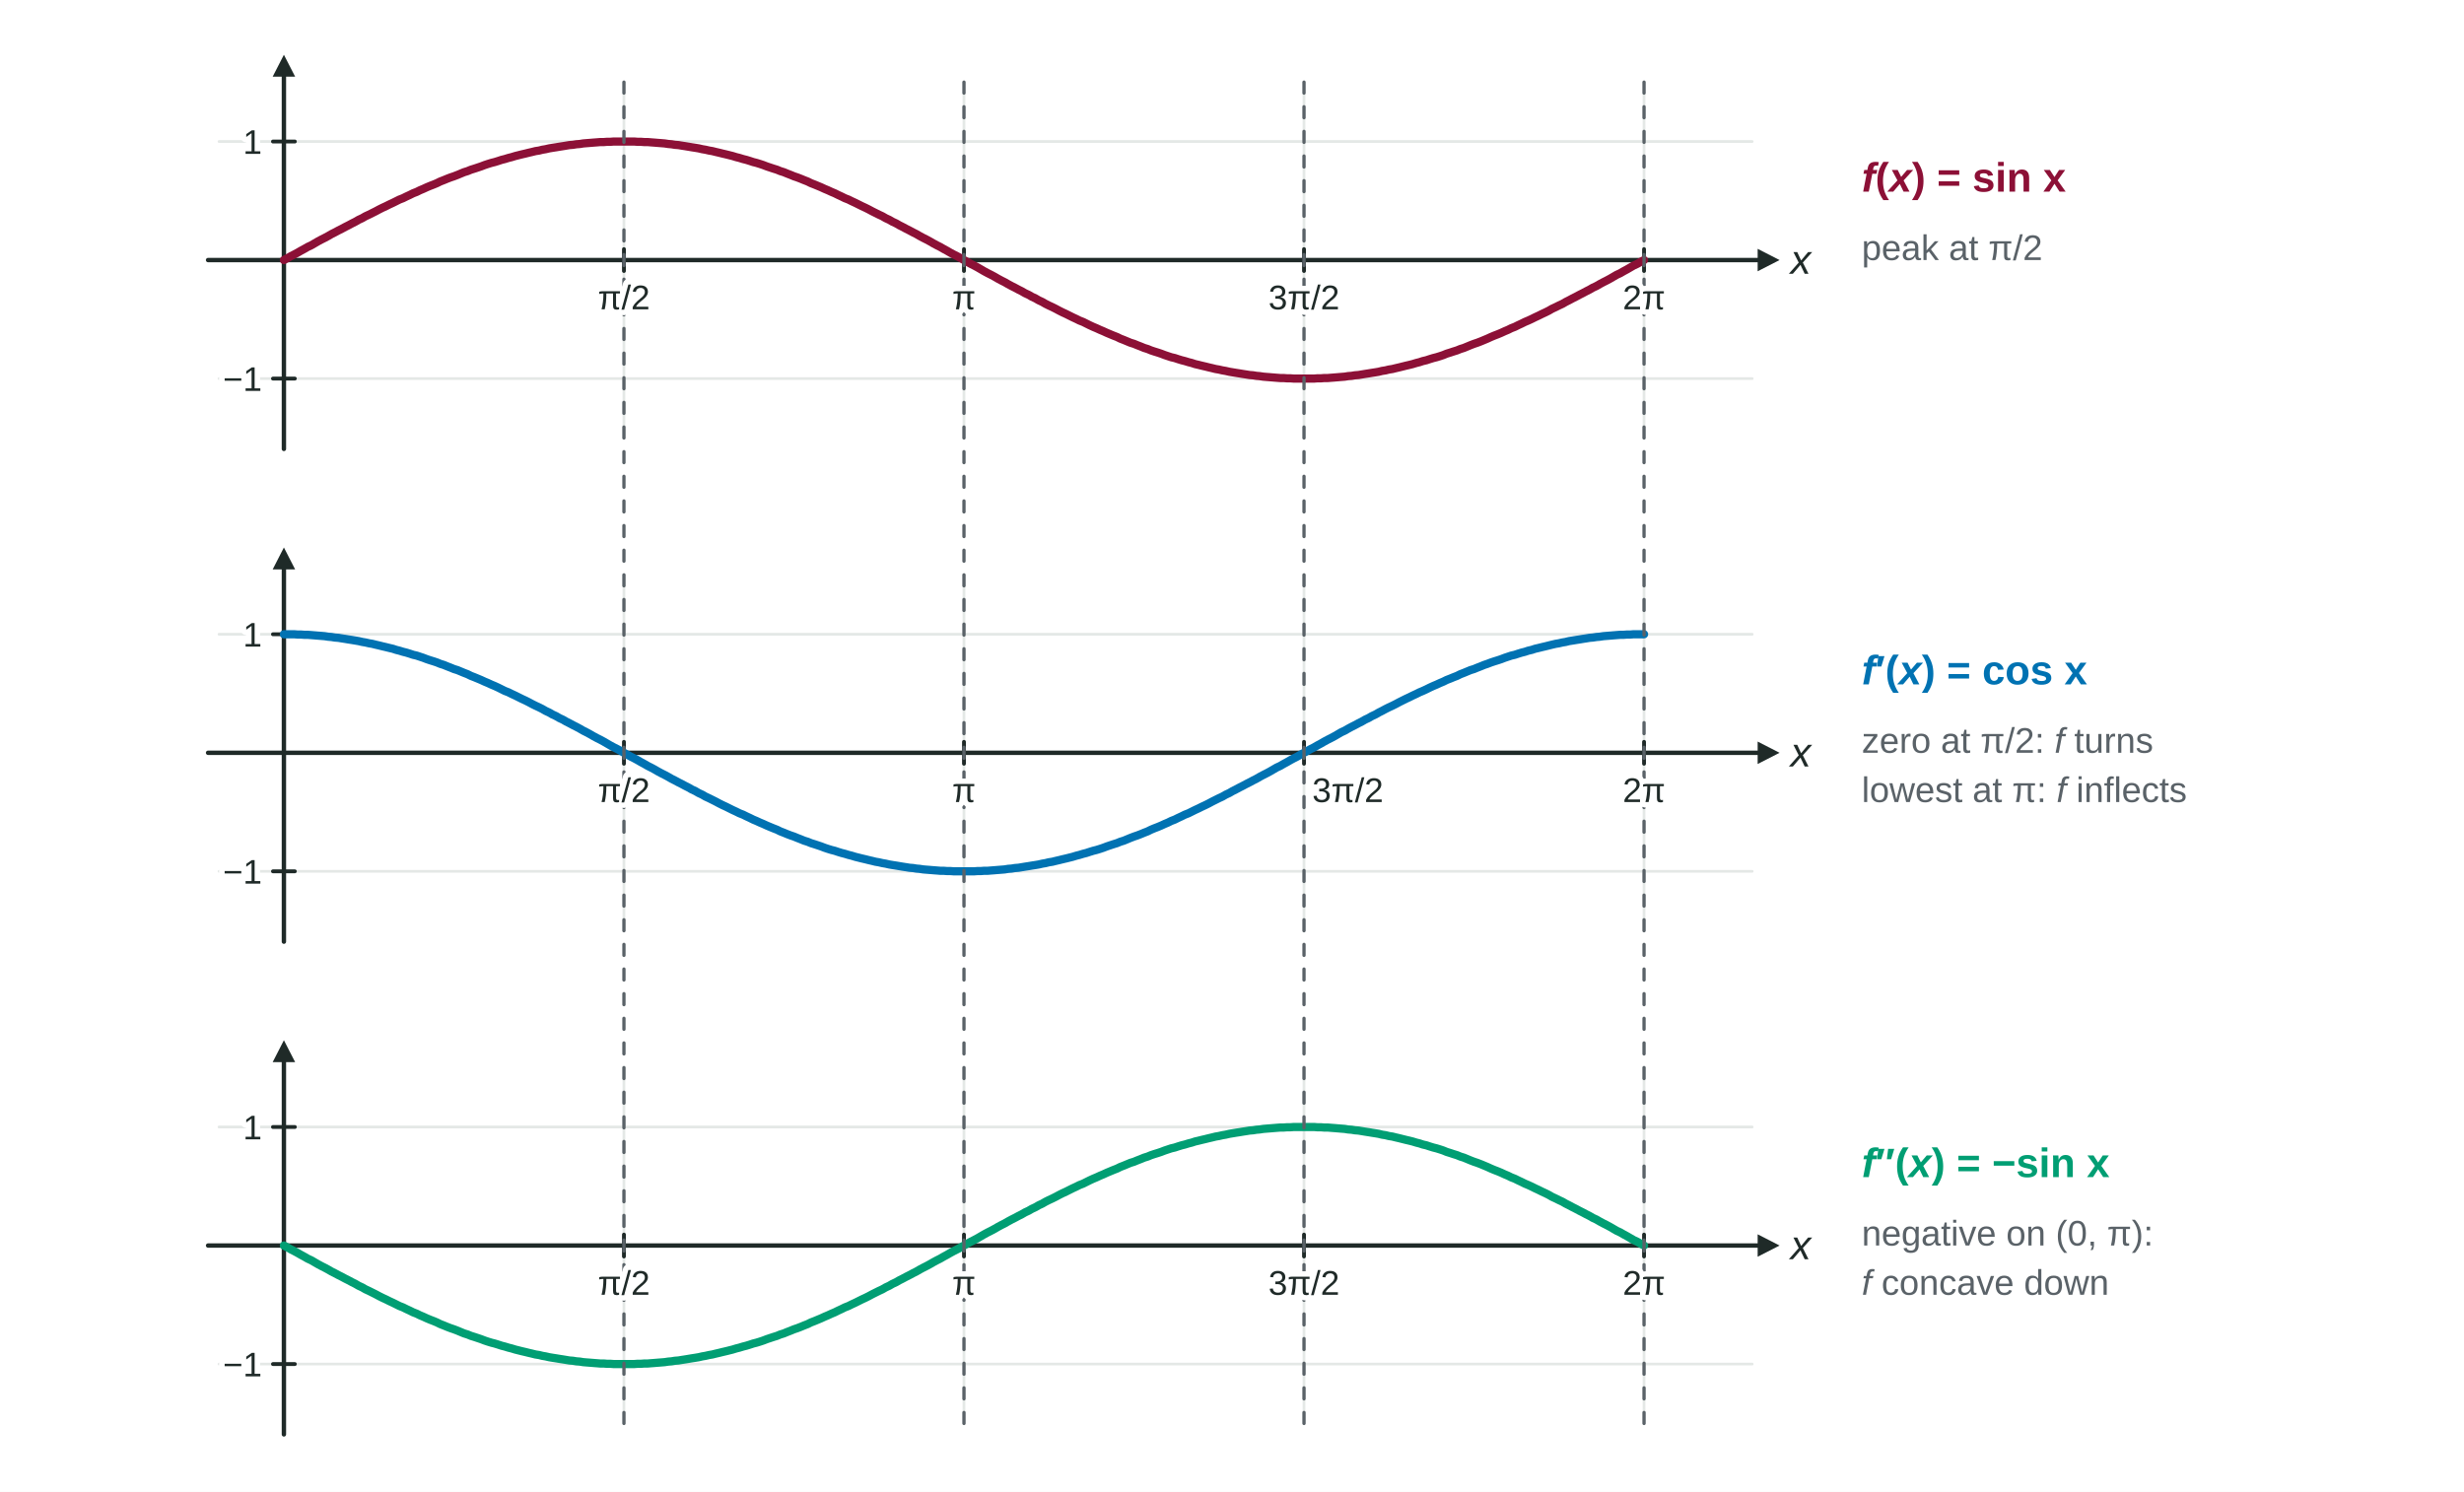
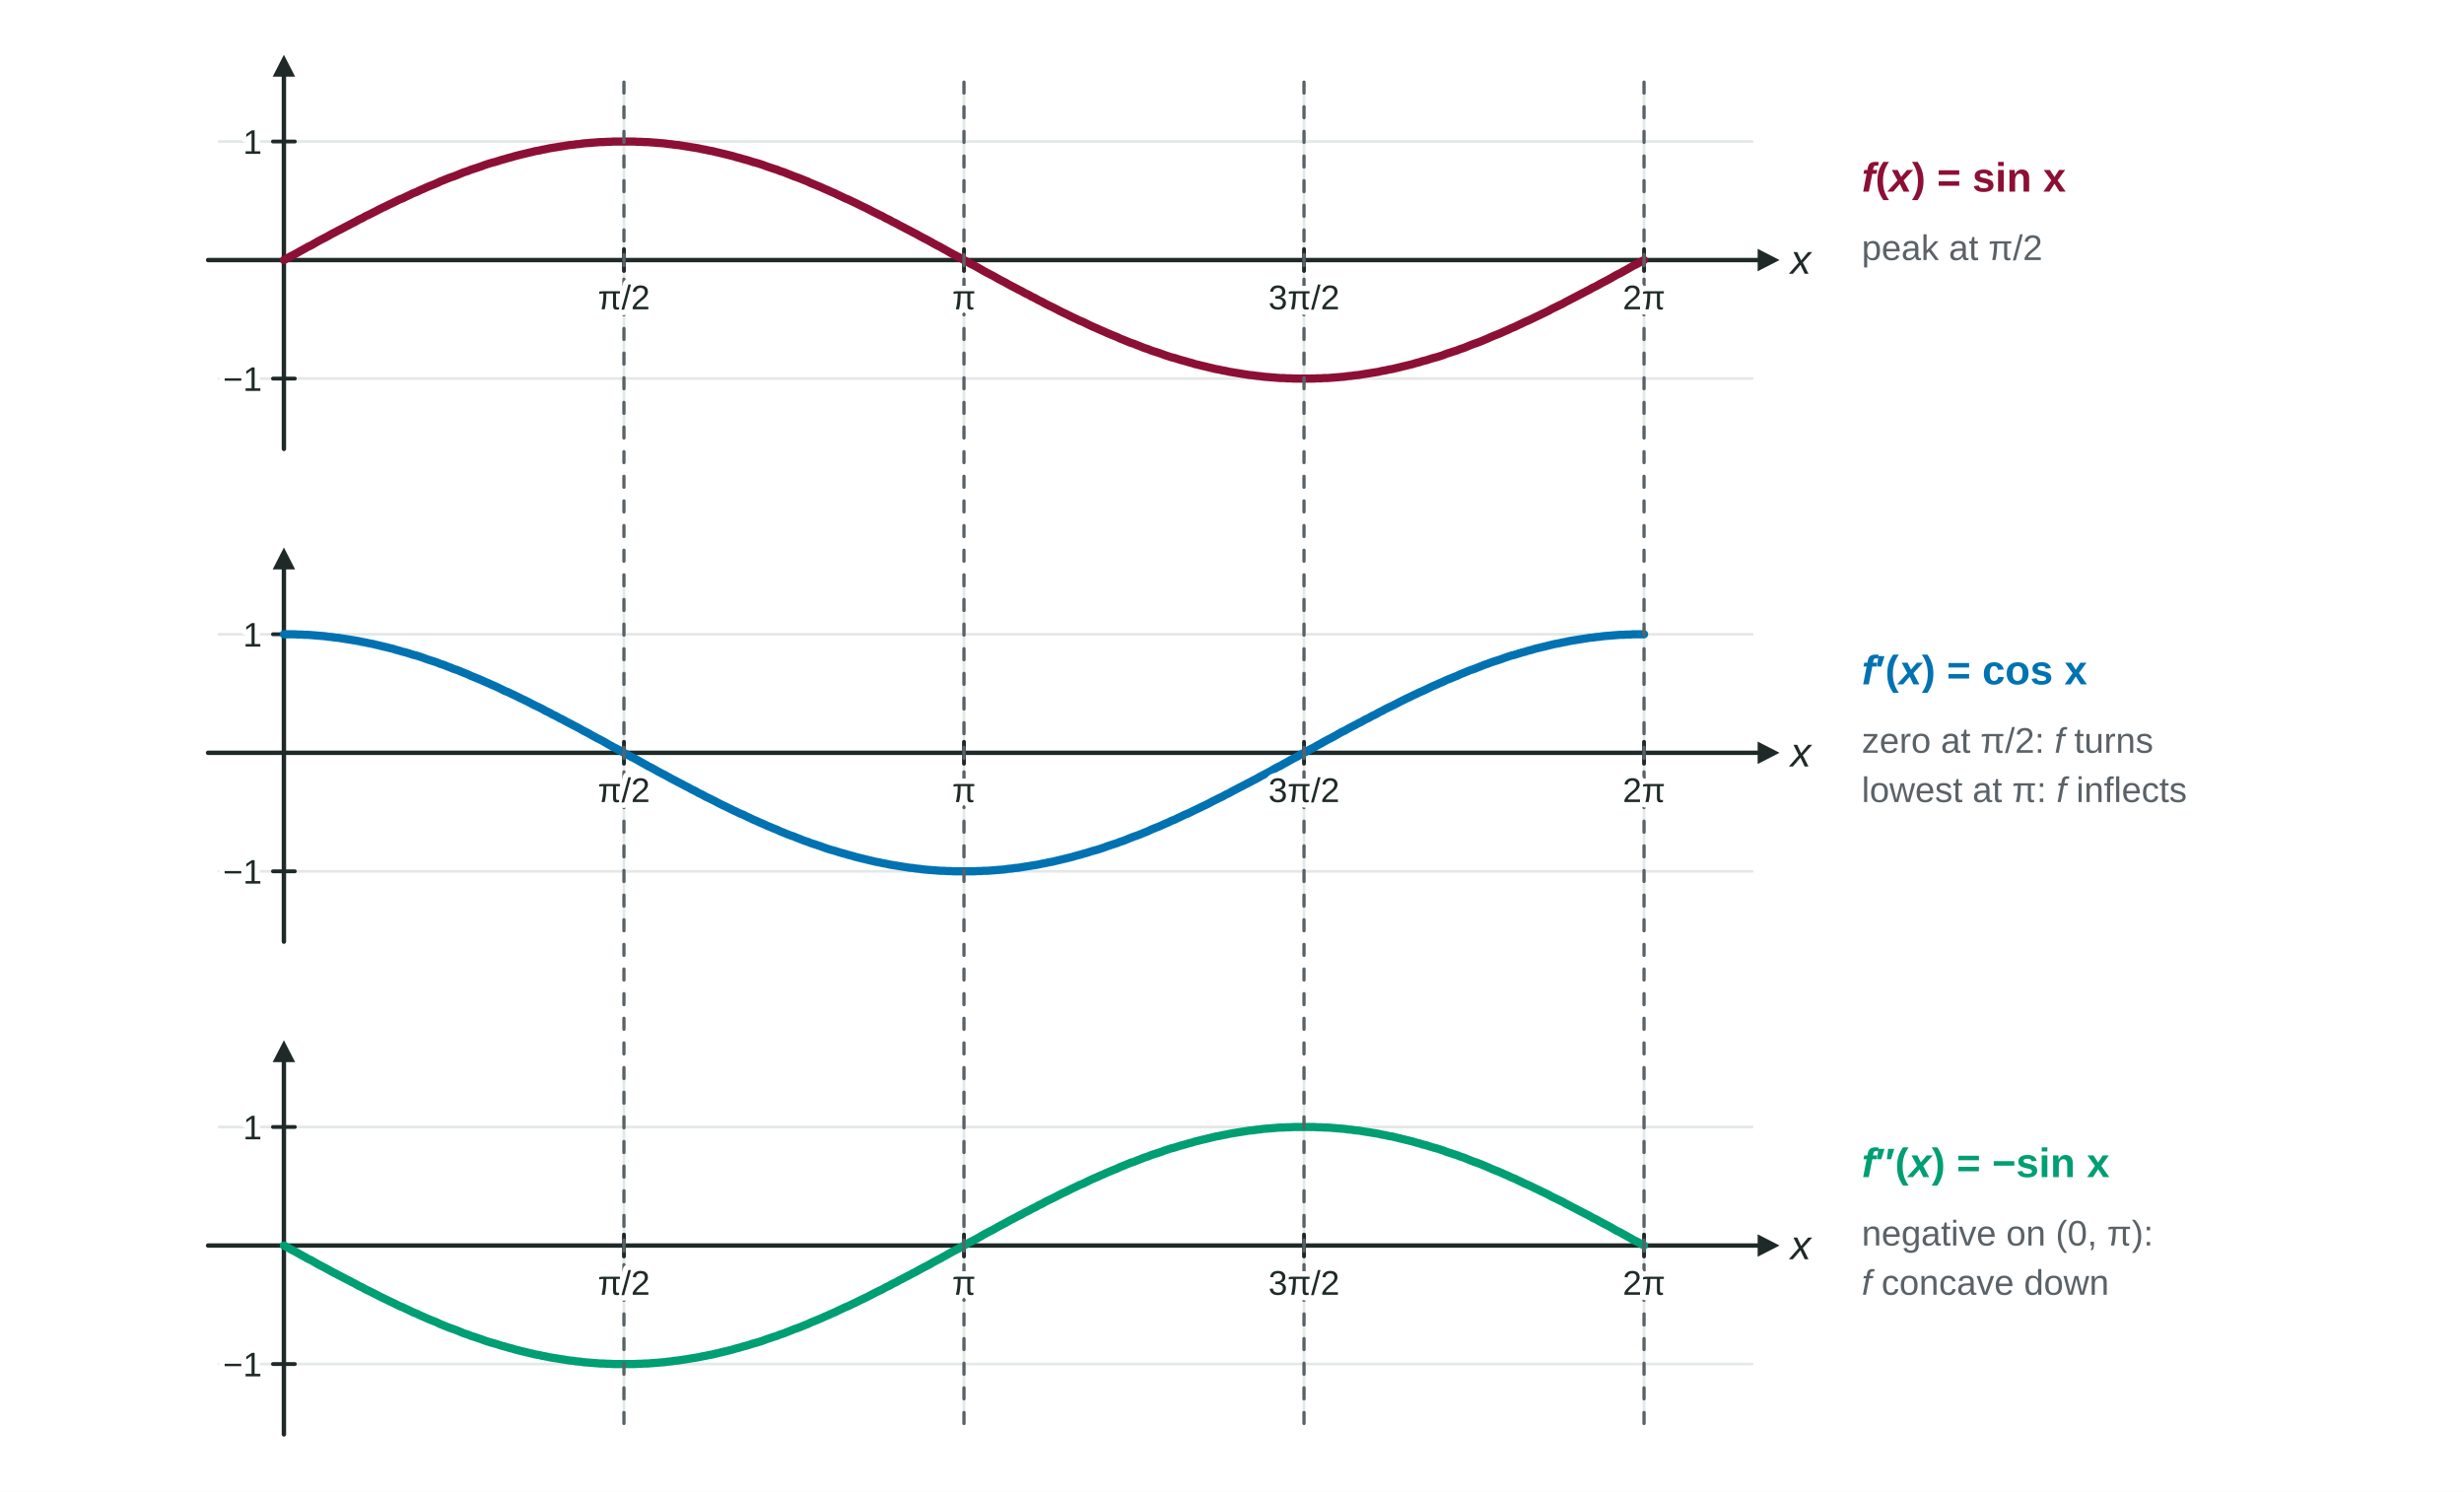
<svg xmlns="http://www.w3.org/2000/svg" viewBox="0 0 900 545" width="900" height="545" role="img" aria-labelledby="f-fp-fpp-sine-t f-fp-fpp-sine-d" font-family="Arial, Helvetica, sans-serif">
  <rect width="900" height="545" fill="#FFFFFF" />
  <line x1="227.9" y1="30" x2="227.9" y2="160" stroke="#E4E8E6" stroke-width="1" stroke-linecap="round" />
  <line x1="352.1" y1="30" x2="352.1" y2="160" stroke="#E4E8E6" stroke-width="1" stroke-linecap="round" />
  <line x1="476.3" y1="30" x2="476.3" y2="160" stroke="#E4E8E6" stroke-width="1" stroke-linecap="round" />
  <line x1="600.5" y1="30" x2="600.5" y2="160" stroke="#E4E8E6" stroke-width="1" stroke-linecap="round" />
  <line x1="80" y1="138.3" x2="640" y2="138.3" stroke="#E4E8E6" stroke-width="1" stroke-linecap="round" />
  <line x1="80" y1="51.7" x2="640" y2="51.7" stroke="#E4E8E6" stroke-width="1" stroke-linecap="round" />
  <line x1="76" y1="95" x2="644" y2="95" stroke="#1F2A28" stroke-width="1.6" stroke-linecap="round" />
  <polygon points="650,95 642,99.1 642,90.9" fill="#1F2A28" />
  <line x1="103.7" y1="164" x2="103.7" y2="26" stroke="#1F2A28" stroke-width="1.6" stroke-linecap="round" />
  <polygon points="103.7,20 107.8,28 99.6,28" fill="#1F2A28" />
  <line x1="227.9" y1="91" x2="227.9" y2="99" stroke="#1F2A28" stroke-width="1.4" stroke-linecap="round" />
  <line x1="352.1" y1="91" x2="352.1" y2="99" stroke="#1F2A28" stroke-width="1.4" stroke-linecap="round" />
  <line x1="476.3" y1="91" x2="476.3" y2="99" stroke="#1F2A28" stroke-width="1.4" stroke-linecap="round" />
  <line x1="600.5" y1="91" x2="600.5" y2="99" stroke="#1F2A28" stroke-width="1.4" stroke-linecap="round" />
  <line x1="99.7" y1="138.3" x2="107.7" y2="138.3" stroke="#1F2A28" stroke-width="1.4" stroke-linecap="round" />
  <line x1="99.7" y1="51.7" x2="107.7" y2="51.7" stroke="#1F2A28" stroke-width="1.4" stroke-linecap="round" />
  <text x="654" y="100" font-size="15" fill="#1F2A28" font-style="italic">x</text>
  <path d="M103.7 95L105 94.3L106.2 93.6L107.4 93L108.7 92.3L109.9 91.6L111.2 90.9L112.4 90.2L113.7 89.6L114.9 88.9L116.1 88.2L117.4 87.5L118.6 86.9L119.9 86.2L121.1 85.5L122.3 84.9L123.6 84.2L124.8 83.6L126.1 82.9L127.3 82.3L128.6 81.6L129.8 81L131 80.3L132.3 79.7L133.5 79L134.8 78.4L136 77.8L137.2 77.2L138.5 76.5L139.7 75.9L141 75.3L142.2 74.7L143.5 74.1L144.7 73.5L145.9 72.9L147.2 72.4L148.4 71.8L149.7 71.2L150.9 70.6L152.2 70.1L153.4 69.5L154.6 69L155.9 68.4L157.1 67.9L158.4 67.4L159.6 66.9L160.8 66.3L162.1 65.8L163.3 65.3L164.6 64.8L165.8 64.4L167.1 63.9L168.3 63.4L169.5 62.9L170.8 62.5L172 62L173.3 61.6L174.5 61.2L175.7 60.8L177 60.3L178.2 59.9L179.5 59.5L180.7 59.2L182 58.8L183.2 58.4L184.4 58.1L185.7 57.7L186.9 57.4L188.2 57L189.4 56.7L190.6 56.4L191.9 56.1L193.1 55.8L194.4 55.5L195.6 55.2L196.9 55L198.1 54.7L199.3 54.5L200.6 54.2L201.8 54L203.1 53.8L204.3 53.6L205.6 53.4L206.8 53.2L208 53L209.3 52.9L210.5 52.7L211.8 52.6L213 52.4L214.2 52.3L215.5 52.2L216.7 52.1L218 52L219.2 51.9L220.5 51.9L221.7 51.8L222.9 51.8L224.2 51.7L225.4 51.7L226.7 51.7L227.9 51.7L229.1 51.7L230.4 51.7L231.6 51.7L232.9 51.8L234.1 51.8L235.4 51.9L236.6 51.9L237.8 52L239.1 52.1L240.3 52.2L241.6 52.3L242.8 52.4L244.1 52.6L245.3 52.7L246.5 52.9L247.8 53L249 53.2L250.3 53.4L251.5 53.6L252.7 53.8L254 54L255.2 54.2L256.5 54.5L257.7 54.7L259 55L260.2 55.2L261.4 55.5L262.7 55.8L263.9 56.1L265.2 56.4L266.4 56.7L267.6 57L268.9 57.4L270.1 57.7L271.4 58.1L272.6 58.4L273.9 58.8L275.1 59.2L276.3 59.5L277.6 59.9L278.8 60.3L280.1 60.8L281.3 61.2L282.5 61.6L283.8 62L285 62.5L286.3 62.9L287.5 63.4L288.8 63.9L290 64.4L291.2 64.8L292.5 65.3L293.7 65.8L295 66.3L296.2 66.9L297.5 67.4L298.7 67.9L299.9 68.4L301.2 69L302.4 69.5L303.7 70.1L304.9 70.6L306.1 71.2L307.4 71.8L308.6 72.4L309.9 72.9L311.1 73.5L312.4 74.1L313.6 74.7L314.8 75.3L316.1 75.9L317.3 76.5L318.6 77.2L319.8 77.8L321 78.4L322.3 79L323.5 79.7L324.8 80.3L326 81L327.3 81.6L328.5 82.3L329.7 82.9L331 83.6L332.2 84.2L333.5 84.9L334.7 85.5L335.9 86.2L337.2 86.9L338.4 87.5L339.7 88.2L340.9 88.9L342.2 89.6L343.4 90.2L344.6 90.9L345.9 91.6L347.1 92.3L348.4 93L349.6 93.6L350.9 94.3L352.1 95L353.3 95.7L354.6 96.4L355.8 97L357.1 97.7L358.3 98.4L359.5 99.1L360.8 99.8L362 100.4L363.3 101.1L364.5 101.8L365.8 102.5L367 103.1L368.2 103.8L369.5 104.5L370.7 105.1L372 105.8L373.2 106.4L374.4 107.1L375.7 107.7L376.9 108.4L378.2 109L379.4 109.7L380.7 110.3L381.9 111L383.1 111.6L384.4 112.2L385.6 112.8L386.9 113.5L388.1 114.1L389.4 114.7L390.6 115.3L391.8 115.9L393.1 116.5L394.3 117.1L395.6 117.6L396.8 118.2L398 118.8L399.3 119.4L400.5 119.9L401.8 120.5L403 121L404.3 121.6L405.5 122.1L406.7 122.6L408 123.1L409.2 123.7L410.5 124.2L411.7 124.7L412.9 125.2L414.2 125.6L415.4 126.1L416.7 126.6L417.9 127.1L419.2 127.5L420.4 128L421.6 128.4L422.9 128.8L424.1 129.2L425.4 129.7L426.6 130.1L427.8 130.5L429.1 130.8L430.3 131.2L431.6 131.6L432.8 131.9L434.1 132.3L435.3 132.6L436.5 133L437.8 133.3L439 133.6L440.3 133.9L441.5 134.2L442.8 134.5L444 134.8L445.2 135L446.5 135.3L447.7 135.5L449 135.8L450.2 136L451.4 136.2L452.7 136.4L453.9 136.6L455.2 136.8L456.4 137L457.7 137.1L458.9 137.3L460.1 137.4L461.4 137.6L462.6 137.7L463.9 137.8L465.1 137.9L466.3 138L467.6 138.1L468.8 138.1L470.1 138.2L471.3 138.2L472.6 138.3L473.8 138.3L475 138.3L476.3 138.3L477.5 138.3L478.8 138.3L480 138.3L481.2 138.2L482.5 138.2L483.7 138.1L485 138.1L486.2 138L487.5 137.9L488.7 137.8L489.9 137.7L491.2 137.6L492.4 137.4L493.7 137.3L494.9 137.1L496.2 137L497.4 136.8L498.6 136.6L499.9 136.4L501.1 136.2L502.4 136L503.6 135.8L504.8 135.5L506.1 135.3L507.3 135L508.6 134.8L509.8 134.5L511.1 134.2L512.3 133.9L513.5 133.6L514.8 133.3L516 133L517.3 132.6L518.5 132.3L519.7 131.9L521 131.6L522.2 131.2L523.5 130.8L524.7 130.5L526 130.1L527.2 129.7L528.4 129.2L529.7 128.8L530.9 128.4L532.2 128L533.4 127.5L534.7 127.1L535.9 126.6L537.1 126.1L538.4 125.6L539.6 125.2L540.9 124.7L542.1 124.2L543.3 123.7L544.6 123.1L545.8 122.6L547.1 122.1L548.3 121.6L549.6 121L550.8 120.5L552 119.9L553.3 119.4L554.5 118.8L555.8 118.2L557 117.6L558.2 117.1L559.5 116.5L560.7 115.9L562 115.3L563.2 114.7L564.5 114.1L565.7 113.5L566.9 112.8L568.2 112.2L569.4 111.6L570.7 111L571.9 110.3L573.1 109.7L574.4 109L575.6 108.4L576.9 107.7L578.1 107.1L579.4 106.4L580.6 105.8L581.8 105.1L583.1 104.5L584.3 103.8L585.6 103.1L586.8 102.5L588.1 101.8L589.3 101.1L590.5 100.4L591.8 99.8L593 99.1L594.3 98.4L595.5 97.7L596.7 97L598 96.4L599.2 95.7L600.5 95" fill="none" stroke="#8C1036" stroke-width="3" stroke-linejoin="round" stroke-linecap="round" />
  <line x1="227.9" y1="210" x2="227.9" y2="340" stroke="#E4E8E6" stroke-width="1" stroke-linecap="round" />
  <line x1="352.1" y1="210" x2="352.1" y2="340" stroke="#E4E8E6" stroke-width="1" stroke-linecap="round" />
  <line x1="476.3" y1="210" x2="476.3" y2="340" stroke="#E4E8E6" stroke-width="1" stroke-linecap="round" />
  <line x1="600.5" y1="210" x2="600.5" y2="340" stroke="#E4E8E6" stroke-width="1" stroke-linecap="round" />
  <line x1="80" y1="318.3" x2="640" y2="318.3" stroke="#E4E8E6" stroke-width="1" stroke-linecap="round" />
  <line x1="80" y1="231.7" x2="640" y2="231.7" stroke="#E4E8E6" stroke-width="1" stroke-linecap="round" />
  <line x1="76" y1="275" x2="644" y2="275" stroke="#1F2A28" stroke-width="1.6" stroke-linecap="round" />
  <polygon points="650,275 642,279.1 642,270.9" fill="#1F2A28" />
  <line x1="103.7" y1="344" x2="103.7" y2="206" stroke="#1F2A28" stroke-width="1.6" stroke-linecap="round" />
  <polygon points="103.7,200 107.8,208 99.6,208" fill="#1F2A28" />
  <line x1="227.9" y1="271" x2="227.9" y2="279" stroke="#1F2A28" stroke-width="1.4" stroke-linecap="round" />
  <line x1="352.1" y1="271" x2="352.1" y2="279" stroke="#1F2A28" stroke-width="1.4" stroke-linecap="round" />
  <line x1="476.3" y1="271" x2="476.3" y2="279" stroke="#1F2A28" stroke-width="1.4" stroke-linecap="round" />
  <line x1="600.5" y1="271" x2="600.5" y2="279" stroke="#1F2A28" stroke-width="1.4" stroke-linecap="round" />
  <line x1="99.7" y1="318.3" x2="107.7" y2="318.3" stroke="#1F2A28" stroke-width="1.4" stroke-linecap="round" />
  <line x1="99.7" y1="231.7" x2="107.7" y2="231.7" stroke="#1F2A28" stroke-width="1.4" stroke-linecap="round" />
  <text x="654" y="280" font-size="15" fill="#1F2A28" font-style="italic">x</text>
  <path d="M103.7 231.7L105 231.7L106.2 231.7L107.4 231.7L108.7 231.8L109.9 231.8L111.2 231.9L112.4 231.9L113.7 232L114.9 232.1L116.1 232.2L117.4 232.3L118.6 232.4L119.9 232.6L121.1 232.7L122.3 232.9L123.6 233L124.8 233.2L126.1 233.4L127.3 233.6L128.6 233.8L129.8 234L131 234.2L132.3 234.5L133.5 234.7L134.8 235L136 235.2L137.2 235.5L138.5 235.8L139.7 236.1L141 236.4L142.2 236.7L143.5 237L144.7 237.4L145.9 237.7L147.2 238.1L148.4 238.4L149.7 238.8L150.9 239.2L152.2 239.5L153.4 239.9L154.6 240.3L155.9 240.8L157.1 241.2L158.4 241.6L159.6 242L160.8 242.5L162.1 242.9L163.3 243.4L164.6 243.9L165.8 244.4L167.1 244.8L168.3 245.3L169.5 245.8L170.8 246.3L172 246.9L173.3 247.4L174.5 247.9L175.7 248.4L177 249L178.2 249.5L179.5 250.1L180.7 250.6L182 251.2L183.2 251.8L184.4 252.4L185.7 252.9L186.9 253.5L188.2 254.1L189.4 254.7L190.6 255.3L191.9 255.9L193.1 256.5L194.4 257.2L195.6 257.8L196.9 258.4L198.1 259L199.3 259.7L200.6 260.3L201.8 261L203.1 261.6L204.3 262.3L205.6 262.9L206.8 263.6L208 264.2L209.3 264.9L210.5 265.5L211.8 266.2L213 266.9L214.2 267.5L215.5 268.2L216.7 268.9L218 269.6L219.2 270.2L220.5 270.9L221.7 271.6L222.9 272.3L224.2 273L225.4 273.6L226.7 274.3L227.9 275L229.1 275.7L230.4 276.4L231.6 277L232.9 277.7L234.1 278.4L235.4 279.1L236.6 279.8L237.8 280.4L239.1 281.1L240.3 281.8L241.6 282.5L242.8 283.1L244.1 283.8L245.3 284.5L246.5 285.1L247.8 285.8L249 286.4L250.3 287.1L251.5 287.7L252.7 288.4L254 289L255.2 289.7L256.5 290.3L257.7 291L259 291.6L260.2 292.2L261.4 292.8L262.7 293.5L263.9 294.1L265.2 294.7L266.4 295.3L267.6 295.9L268.9 296.5L270.1 297.1L271.4 297.6L272.6 298.2L273.9 298.8L275.1 299.4L276.3 299.9L277.6 300.5L278.8 301L280.1 301.6L281.3 302.1L282.5 302.6L283.8 303.1L285 303.7L286.3 304.2L287.5 304.7L288.8 305.2L290 305.6L291.2 306.1L292.5 306.6L293.7 307.1L295 307.5L296.2 308L297.5 308.4L298.7 308.8L299.9 309.2L301.2 309.7L302.4 310.1L303.7 310.5L304.9 310.8L306.1 311.2L307.4 311.6L308.6 311.9L309.9 312.3L311.1 312.6L312.4 313L313.6 313.3L314.8 313.6L316.1 313.9L317.3 314.2L318.6 314.5L319.8 314.8L321 315L322.3 315.3L323.5 315.5L324.8 315.8L326 316L327.3 316.2L328.5 316.4L329.7 316.6L331 316.8L332.2 317L333.5 317.1L334.7 317.3L335.9 317.4L337.2 317.6L338.4 317.7L339.7 317.8L340.9 317.9L342.2 318L343.4 318.1L344.6 318.1L345.9 318.2L347.1 318.2L348.4 318.3L349.6 318.3L350.9 318.3L352.1 318.3L353.3 318.3L354.6 318.3L355.8 318.3L357.1 318.2L358.3 318.2L359.5 318.1L360.8 318.1L362 318L363.3 317.9L364.5 317.8L365.8 317.7L367 317.6L368.2 317.4L369.5 317.3L370.7 317.1L372 317L373.2 316.8L374.4 316.6L375.7 316.4L376.9 316.2L378.2 316L379.4 315.8L380.7 315.5L381.9 315.3L383.1 315L384.4 314.8L385.6 314.5L386.9 314.2L388.1 313.9L389.4 313.6L390.6 313.3L391.8 313L393.1 312.6L394.3 312.3L395.6 311.9L396.8 311.6L398 311.2L399.3 310.8L400.5 310.5L401.8 310.1L403 309.7L404.3 309.2L405.5 308.8L406.7 308.4L408 308L409.2 307.5L410.5 307.1L411.7 306.6L412.9 306.1L414.2 305.6L415.4 305.2L416.7 304.7L417.9 304.2L419.2 303.7L420.4 303.1L421.6 302.6L422.9 302.1L424.1 301.6L425.4 301L426.6 300.5L427.8 299.9L429.1 299.4L430.3 298.8L431.6 298.2L432.8 297.6L434.1 297.1L435.3 296.5L436.5 295.9L437.8 295.3L439 294.7L440.3 294.1L441.5 293.5L442.8 292.8L444 292.2L445.2 291.6L446.5 291L447.7 290.3L449 289.7L450.2 289L451.4 288.4L452.7 287.7L453.9 287.1L455.2 286.4L456.4 285.8L457.7 285.1L458.9 284.5L460.1 283.8L461.4 283.1L462.6 282.5L463.9 281.8L465.1 281.1L466.3 280.4L467.6 279.8L468.8 279.1L470.1 278.4L471.3 277.7L472.6 277L473.8 276.4L475 275.7L476.3 275L477.5 274.3L478.8 273.6L480 273L481.2 272.3L482.5 271.6L483.7 270.9L485 270.2L486.2 269.6L487.5 268.9L488.7 268.2L489.9 267.5L491.2 266.9L492.4 266.2L493.7 265.5L494.9 264.9L496.2 264.2L497.4 263.6L498.6 262.9L499.9 262.3L501.1 261.6L502.4 261L503.6 260.3L504.8 259.7L506.1 259L507.3 258.4L508.6 257.8L509.8 257.2L511.1 256.5L512.3 255.9L513.5 255.3L514.8 254.7L516 254.1L517.3 253.5L518.5 252.9L519.7 252.4L521 251.8L522.2 251.2L523.5 250.6L524.7 250.1L526 249.5L527.2 249L528.4 248.4L529.7 247.9L530.9 247.4L532.2 246.9L533.4 246.3L534.7 245.8L535.9 245.3L537.1 244.8L538.4 244.4L539.6 243.9L540.9 243.4L542.1 242.9L543.3 242.5L544.6 242L545.8 241.6L547.1 241.2L548.3 240.8L549.6 240.3L550.8 239.9L552 239.5L553.3 239.2L554.5 238.8L555.8 238.4L557 238.1L558.2 237.7L559.5 237.4L560.7 237L562 236.7L563.2 236.4L564.5 236.1L565.7 235.8L566.9 235.5L568.2 235.2L569.4 235L570.7 234.7L571.9 234.5L573.1 234.2L574.4 234L575.6 233.8L576.9 233.6L578.1 233.4L579.4 233.2L580.6 233L581.8 232.9L583.1 232.7L584.3 232.6L585.6 232.4L586.8 232.3L588.1 232.2L589.3 232.1L590.5 232L591.8 231.9L593 231.9L594.3 231.8L595.5 231.8L596.7 231.7L598 231.7L599.2 231.7L600.5 231.7" fill="none" stroke="#0072B2" stroke-width="3" stroke-linejoin="round" stroke-linecap="round" />
  <line x1="227.9" y1="390" x2="227.9" y2="520" stroke="#E4E8E6" stroke-width="1" stroke-linecap="round" />
  <line x1="352.1" y1="390" x2="352.1" y2="520" stroke="#E4E8E6" stroke-width="1" stroke-linecap="round" />
  <line x1="476.3" y1="390" x2="476.3" y2="520" stroke="#E4E8E6" stroke-width="1" stroke-linecap="round" />
  <line x1="600.5" y1="390" x2="600.5" y2="520" stroke="#E4E8E6" stroke-width="1" stroke-linecap="round" />
  <line x1="80" y1="498.3" x2="640" y2="498.3" stroke="#E4E8E6" stroke-width="1" stroke-linecap="round" />
  <line x1="80" y1="411.7" x2="640" y2="411.7" stroke="#E4E8E6" stroke-width="1" stroke-linecap="round" />
  <line x1="76" y1="455" x2="644" y2="455" stroke="#1F2A28" stroke-width="1.6" stroke-linecap="round" />
  <polygon points="650,455 642,459.1 642,450.9" fill="#1F2A28" />
  <line x1="103.7" y1="524" x2="103.7" y2="386" stroke="#1F2A28" stroke-width="1.6" stroke-linecap="round" />
  <polygon points="103.7,380 107.8,388 99.6,388" fill="#1F2A28" />
  <line x1="227.9" y1="451" x2="227.9" y2="459" stroke="#1F2A28" stroke-width="1.4" stroke-linecap="round" />
  <line x1="352.1" y1="451" x2="352.1" y2="459" stroke="#1F2A28" stroke-width="1.4" stroke-linecap="round" />
  <line x1="476.3" y1="451" x2="476.3" y2="459" stroke="#1F2A28" stroke-width="1.4" stroke-linecap="round" />
  <line x1="600.5" y1="451" x2="600.5" y2="459" stroke="#1F2A28" stroke-width="1.4" stroke-linecap="round" />
  <line x1="99.7" y1="498.3" x2="107.7" y2="498.3" stroke="#1F2A28" stroke-width="1.4" stroke-linecap="round" />
  <line x1="99.7" y1="411.7" x2="107.7" y2="411.7" stroke="#1F2A28" stroke-width="1.4" stroke-linecap="round" />
  <text x="654" y="460" font-size="15" fill="#1F2A28" font-style="italic">x</text>
  <path d="M103.7 455L105 455.7L106.2 456.4L107.4 457L108.7 457.7L109.9 458.4L111.2 459.1L112.4 459.8L113.7 460.4L114.9 461.1L116.1 461.8L117.4 462.5L118.6 463.1L119.9 463.8L121.1 464.5L122.3 465.1L123.6 465.8L124.8 466.4L126.1 467.1L127.3 467.7L128.6 468.4L129.8 469L131 469.7L132.3 470.3L133.5 471L134.8 471.6L136 472.2L137.2 472.8L138.5 473.5L139.7 474.1L141 474.7L142.2 475.3L143.5 475.9L144.7 476.5L145.9 477.1L147.2 477.6L148.4 478.2L149.7 478.8L150.9 479.4L152.2 479.9L153.4 480.5L154.6 481L155.9 481.6L157.1 482.1L158.4 482.6L159.6 483.1L160.8 483.7L162.1 484.2L163.3 484.7L164.6 485.2L165.8 485.6L167.1 486.1L168.3 486.6L169.5 487.1L170.8 487.5L172 488L173.3 488.4L174.5 488.8L175.7 489.2L177 489.7L178.2 490.1L179.5 490.5L180.7 490.8L182 491.2L183.2 491.6L184.4 491.9L185.7 492.3L186.9 492.6L188.2 493L189.4 493.3L190.6 493.6L191.9 493.9L193.1 494.2L194.4 494.5L195.6 494.8L196.9 495L198.1 495.3L199.3 495.5L200.6 495.8L201.8 496L203.1 496.2L204.3 496.4L205.6 496.6L206.8 496.8L208 497L209.3 497.1L210.5 497.3L211.8 497.4L213 497.6L214.2 497.7L215.5 497.8L216.7 497.9L218 498L219.2 498.1L220.5 498.1L221.7 498.2L222.9 498.2L224.2 498.3L225.4 498.3L226.7 498.3L227.9 498.3L229.1 498.3L230.4 498.3L231.6 498.3L232.9 498.2L234.1 498.2L235.4 498.1L236.6 498.1L237.8 498L239.1 497.9L240.3 497.8L241.6 497.7L242.8 497.6L244.1 497.4L245.3 497.3L246.5 497.1L247.8 497L249 496.8L250.3 496.6L251.5 496.4L252.7 496.2L254 496L255.2 495.8L256.5 495.5L257.7 495.3L259 495L260.2 494.8L261.4 494.5L262.7 494.2L263.9 493.9L265.2 493.6L266.4 493.3L267.6 493L268.9 492.6L270.1 492.3L271.4 491.9L272.6 491.6L273.9 491.2L275.1 490.8L276.3 490.5L277.6 490.1L278.8 489.7L280.1 489.2L281.3 488.8L282.5 488.4L283.8 488L285 487.5L286.3 487.1L287.5 486.6L288.8 486.1L290 485.6L291.2 485.2L292.5 484.7L293.7 484.2L295 483.7L296.2 483.1L297.5 482.6L298.7 482.1L299.9 481.6L301.2 481L302.4 480.5L303.7 479.9L304.9 479.4L306.1 478.8L307.4 478.2L308.6 477.6L309.9 477.1L311.1 476.5L312.4 475.9L313.6 475.3L314.8 474.7L316.1 474.1L317.3 473.5L318.6 472.8L319.8 472.2L321 471.6L322.3 471L323.5 470.3L324.8 469.7L326 469L327.3 468.4L328.5 467.7L329.7 467.1L331 466.4L332.2 465.8L333.5 465.1L334.7 464.5L335.9 463.8L337.2 463.1L338.4 462.5L339.7 461.8L340.9 461.1L342.2 460.4L343.4 459.8L344.6 459.1L345.9 458.4L347.1 457.7L348.4 457L349.6 456.4L350.9 455.7L352.1 455L353.3 454.3L354.6 453.6L355.8 453L357.1 452.3L358.3 451.6L359.5 450.9L360.8 450.2L362 449.6L363.3 448.9L364.5 448.2L365.8 447.5L367 446.9L368.2 446.2L369.5 445.5L370.7 444.9L372 444.2L373.2 443.6L374.4 442.9L375.7 442.3L376.9 441.6L378.2 441L379.4 440.3L380.7 439.7L381.9 439L383.1 438.4L384.4 437.8L385.6 437.2L386.9 436.5L388.1 435.9L389.4 435.3L390.6 434.7L391.8 434.1L393.1 433.5L394.3 432.9L395.6 432.4L396.8 431.8L398 431.2L399.3 430.6L400.5 430.1L401.8 429.5L403 429L404.3 428.4L405.5 427.9L406.7 427.4L408 426.9L409.2 426.3L410.5 425.8L411.7 425.3L412.9 424.8L414.2 424.4L415.4 423.9L416.7 423.4L417.9 422.9L419.2 422.5L420.4 422L421.6 421.6L422.9 421.2L424.1 420.8L425.4 420.3L426.6 419.9L427.8 419.5L429.1 419.2L430.3 418.8L431.6 418.4L432.8 418.1L434.1 417.7L435.3 417.4L436.5 417L437.8 416.7L439 416.4L440.3 416.1L441.5 415.8L442.8 415.5L444 415.2L445.2 415L446.5 414.7L447.7 414.5L449 414.2L450.2 414L451.4 413.8L452.7 413.6L453.9 413.4L455.2 413.2L456.4 413L457.7 412.9L458.9 412.7L460.1 412.6L461.4 412.4L462.6 412.3L463.9 412.2L465.1 412.1L466.3 412L467.6 411.9L468.8 411.9L470.1 411.8L471.3 411.8L472.6 411.7L473.8 411.7L475 411.7L476.3 411.7L477.5 411.7L478.8 411.7L480 411.7L481.2 411.8L482.5 411.8L483.7 411.9L485 411.9L486.2 412L487.5 412.1L488.7 412.2L489.9 412.3L491.2 412.4L492.4 412.6L493.7 412.7L494.9 412.9L496.2 413L497.4 413.2L498.6 413.4L499.9 413.6L501.1 413.8L502.4 414L503.6 414.2L504.8 414.5L506.1 414.7L507.3 415L508.6 415.2L509.8 415.5L511.1 415.8L512.3 416.1L513.5 416.4L514.8 416.7L516 417L517.3 417.4L518.5 417.7L519.7 418.1L521 418.4L522.2 418.8L523.5 419.2L524.7 419.5L526 419.9L527.2 420.3L528.4 420.8L529.7 421.2L530.9 421.6L532.2 422L533.4 422.5L534.7 422.9L535.9 423.4L537.1 423.9L538.4 424.4L539.6 424.8L540.9 425.3L542.1 425.8L543.3 426.3L544.6 426.9L545.8 427.4L547.1 427.9L548.3 428.4L549.6 429L550.8 429.5L552 430.1L553.3 430.6L554.5 431.2L555.8 431.8L557 432.4L558.2 432.9L559.5 433.5L560.7 434.1L562 434.7L563.2 435.3L564.5 435.9L565.7 436.5L566.9 437.2L568.2 437.8L569.4 438.4L570.7 439L571.9 439.7L573.1 440.3L574.4 441L575.6 441.6L576.9 442.3L578.1 442.9L579.4 443.6L580.6 444.2L581.8 444.9L583.1 445.5L584.3 446.2L585.6 446.9L586.8 447.5L588.1 448.2L589.3 448.9L590.5 449.6L591.8 450.2L593 450.9L594.3 451.6L595.5 452.3L596.7 453L598 453.6L599.2 454.3L600.5 455" fill="none" stroke="#009E73" stroke-width="3" stroke-linejoin="round" stroke-linecap="round" />
  <line x1="227.9" y1="30" x2="227.9" y2="520" stroke="#5A6268" stroke-width="1.2" stroke-dasharray="4 5" stroke-linecap="round" />
  <line x1="352.1" y1="30" x2="352.1" y2="520" stroke="#5A6268" stroke-width="1.2" stroke-dasharray="4 5" stroke-linecap="round" />
  <line x1="476.3" y1="30" x2="476.3" y2="520" stroke="#5A6268" stroke-width="1.2" stroke-dasharray="4 5" stroke-linecap="round" />
  <line x1="600.5" y1="30" x2="600.5" y2="520" stroke="#5A6268" stroke-width="1.2" stroke-dasharray="4 5" stroke-linecap="round" />
  <text x="680" y="70" font-size="15" fill="#8C1036" font-weight="bold">
    <tspan font-style="italic">f</tspan>(<tspan font-style="italic">x</tspan>) = sin x</text>
  <text x="680" y="250" font-size="15" fill="#0072B2" font-weight="bold">
    <tspan font-style="italic">f</tspan>′(<tspan font-style="italic">x</tspan>) = cos x</text>
  <text x="680" y="430" font-size="15" fill="#009E73" font-weight="bold">
    <tspan font-style="italic">f</tspan>″(<tspan font-style="italic">x</tspan>) = −sin x</text>
  <text x="680" y="95" font-size="13" fill="#5A6268">peak at π/2</text>
  <text x="680" y="275" font-size="13" fill="#5A6268">zero at π/2: <tspan font-style="italic">f</tspan> turns</text>
  <text x="680" y="293" font-size="13" fill="#5A6268">lowest at π: <tspan font-style="italic">f</tspan> inflects</text>
  <text x="680" y="455" font-size="13" fill="#5A6268">negative on (0, π):</text>
  <text x="680" y="473" font-size="13" fill="#5A6268">
    <tspan font-style="italic">f</tspan> concave down</text>
  <text x="227.9" y="113" font-size="12.5" fill="#FFFFFF" text-anchor="middle" stroke="#FFFFFF" stroke-width="4" stroke-linejoin="round">π/2</text>
  <text x="227.9" y="113" font-size="12.5" fill="#1F2A28" text-anchor="middle">π/2</text>
  <text x="352.1" y="113" font-size="12.5" fill="#FFFFFF" text-anchor="middle" stroke="#FFFFFF" stroke-width="4" stroke-linejoin="round">π</text>
  <text x="352.1" y="113" font-size="12.5" fill="#1F2A28" text-anchor="middle">π</text>
  <text x="476.3" y="113" font-size="12.5" fill="#FFFFFF" text-anchor="middle" stroke="#FFFFFF" stroke-width="4" stroke-linejoin="round">3π/2</text>
  <text x="476.3" y="113" font-size="12.5" fill="#1F2A28" text-anchor="middle">3π/2</text>
  <text x="600.5" y="113" font-size="12.5" fill="#FFFFFF" text-anchor="middle" stroke="#FFFFFF" stroke-width="4" stroke-linejoin="round">2π</text>
  <text x="600.5" y="113" font-size="12.5" fill="#1F2A28" text-anchor="middle">2π</text>
  <text x="95.7" y="142.8" font-size="12.5" fill="#FFFFFF" text-anchor="end" stroke="#FFFFFF" stroke-width="4" stroke-linejoin="round">−1</text>
  <text x="95.7" y="142.8" font-size="12.5" fill="#1F2A28" text-anchor="end">−1</text>
  <text x="95.7" y="56.2" font-size="12.5" fill="#FFFFFF" text-anchor="end" stroke="#FFFFFF" stroke-width="4" stroke-linejoin="round">1</text>
  <text x="95.7" y="56.2" font-size="12.5" fill="#1F2A28" text-anchor="end">1</text>
  <text x="227.9" y="293" font-size="12.5" fill="#FFFFFF" text-anchor="middle" stroke="#FFFFFF" stroke-width="4" stroke-linejoin="round">π/2</text>
  <text x="227.9" y="293" font-size="12.5" fill="#1F2A28" text-anchor="middle">π/2</text>
  <text x="352.1" y="293" font-size="12.5" fill="#FFFFFF" text-anchor="middle" stroke="#FFFFFF" stroke-width="4" stroke-linejoin="round">π</text>
  <text x="352.1" y="293" font-size="12.5" fill="#1F2A28" text-anchor="middle">π</text>
-   <text x="473.3" y="270" font-size="12.5" fill="#FFFFFF" text-anchor="end" stroke="#FFFFFF" stroke-width="4" stroke-linejoin="round">3π/2</text>
-   <text x="479.3" y="293" font-size="12.5" fill="#1F2A28" text-anchor="start">3π/2</text>
+   <text x="476.3" y="293" font-size="12.5" fill="#FFFFFF" text-anchor="middle" stroke="#FFFFFF" stroke-width="4" stroke-linejoin="round">3π/2</text>
+   <text x="476.3" y="293" font-size="12.5" fill="#1F2A28" text-anchor="middle">3π/2</text>
  <text x="600.5" y="293" font-size="12.5" fill="#FFFFFF" text-anchor="middle" stroke="#FFFFFF" stroke-width="4" stroke-linejoin="round">2π</text>
  <text x="600.5" y="293" font-size="12.5" fill="#1F2A28" text-anchor="middle">2π</text>
  <text x="95.7" y="322.8" font-size="12.5" fill="#FFFFFF" text-anchor="end" stroke="#FFFFFF" stroke-width="4" stroke-linejoin="round">−1</text>
  <text x="95.7" y="322.8" font-size="12.5" fill="#1F2A28" text-anchor="end">−1</text>
  <text x="95.7" y="236.2" font-size="12.5" fill="#FFFFFF" text-anchor="end" stroke="#FFFFFF" stroke-width="4" stroke-linejoin="round">1</text>
  <text x="95.7" y="236.2" font-size="12.5" fill="#1F2A28" text-anchor="end">1</text>
  <text x="227.9" y="473" font-size="12.5" fill="#FFFFFF" text-anchor="middle" stroke="#FFFFFF" stroke-width="4" stroke-linejoin="round">π/2</text>
  <text x="227.9" y="473" font-size="12.5" fill="#1F2A28" text-anchor="middle">π/2</text>
  <text x="352.1" y="473" font-size="12.5" fill="#FFFFFF" text-anchor="middle" stroke="#FFFFFF" stroke-width="4" stroke-linejoin="round">π</text>
  <text x="352.1" y="473" font-size="12.5" fill="#1F2A28" text-anchor="middle">π</text>
  <text x="476.3" y="473" font-size="12.5" fill="#FFFFFF" text-anchor="middle" stroke="#FFFFFF" stroke-width="4" stroke-linejoin="round">3π/2</text>
  <text x="476.3" y="473" font-size="12.5" fill="#1F2A28" text-anchor="middle">3π/2</text>
  <text x="600.5" y="473" font-size="12.5" fill="#FFFFFF" text-anchor="middle" stroke="#FFFFFF" stroke-width="4" stroke-linejoin="round">2π</text>
  <text x="600.5" y="473" font-size="12.5" fill="#1F2A28" text-anchor="middle">2π</text>
  <text x="95.7" y="502.8" font-size="12.5" fill="#FFFFFF" text-anchor="end" stroke="#FFFFFF" stroke-width="4" stroke-linejoin="round">−1</text>
  <text x="95.7" y="502.8" font-size="12.5" fill="#1F2A28" text-anchor="end">−1</text>
  <text x="95.7" y="416.2" font-size="12.5" fill="#FFFFFF" text-anchor="end" stroke="#FFFFFF" stroke-width="4" stroke-linejoin="round">1</text>
  <text x="95.7" y="416.2" font-size="12.5" fill="#1F2A28" text-anchor="end">1</text>
</svg>
